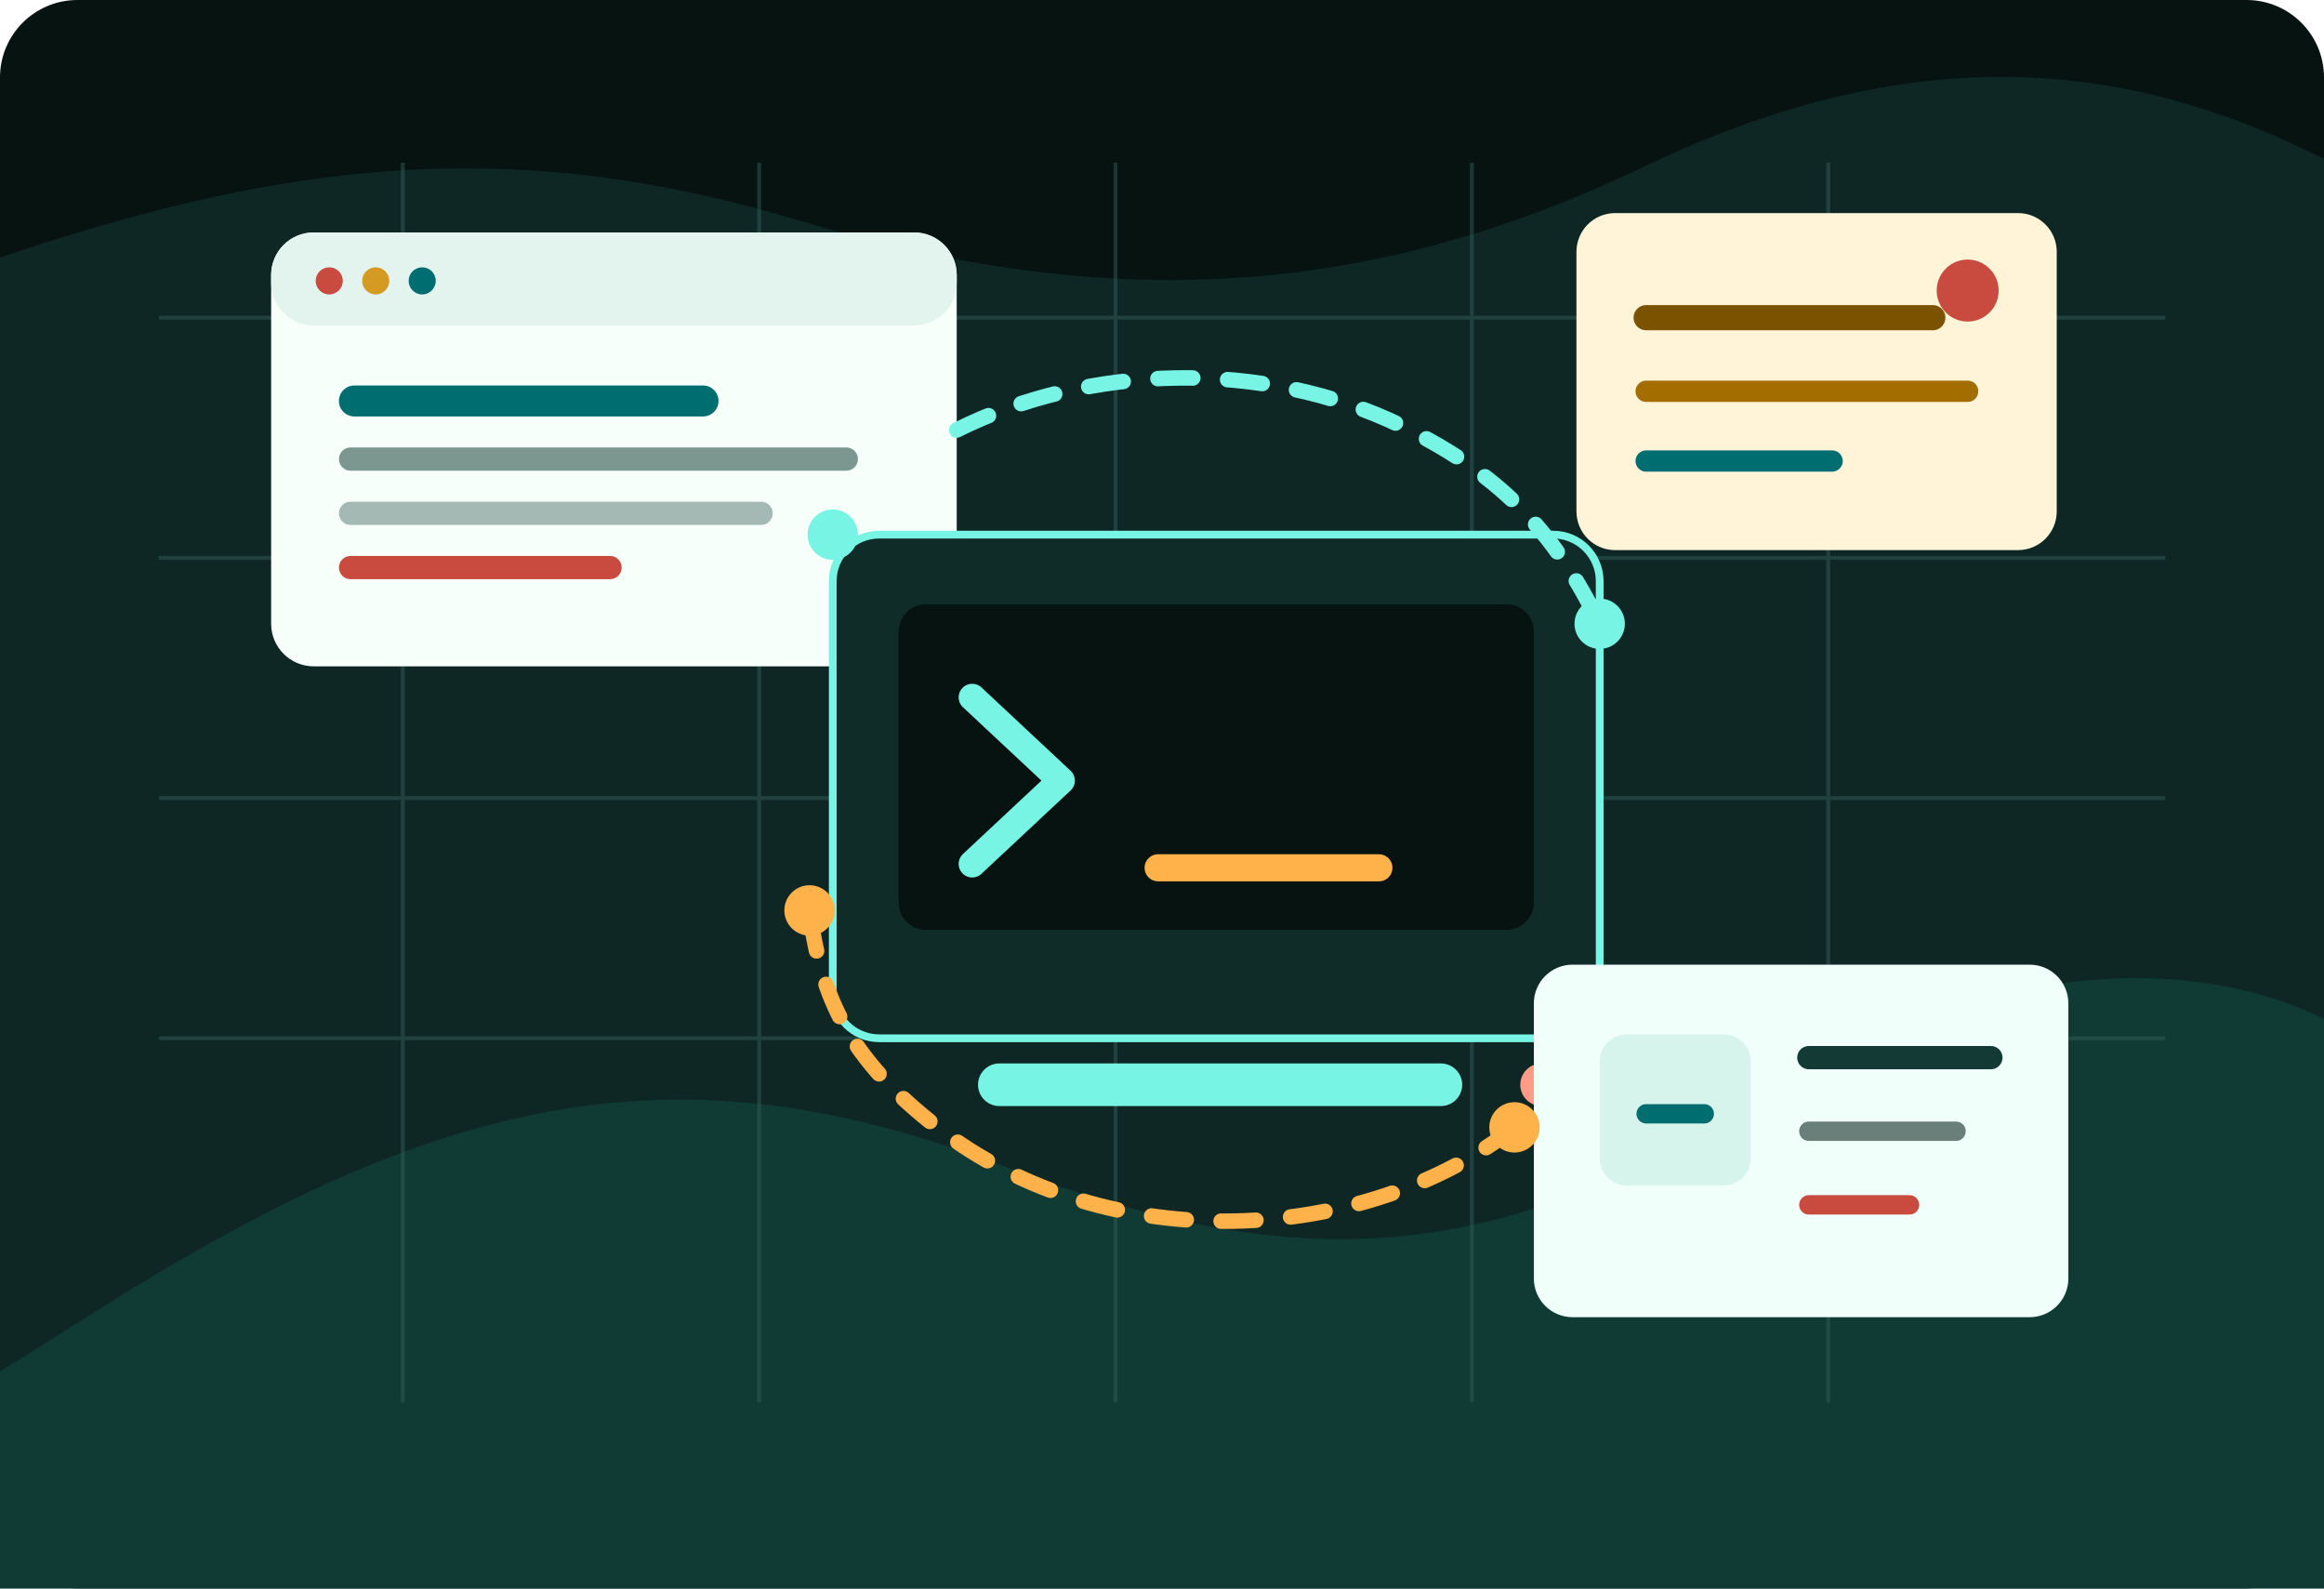
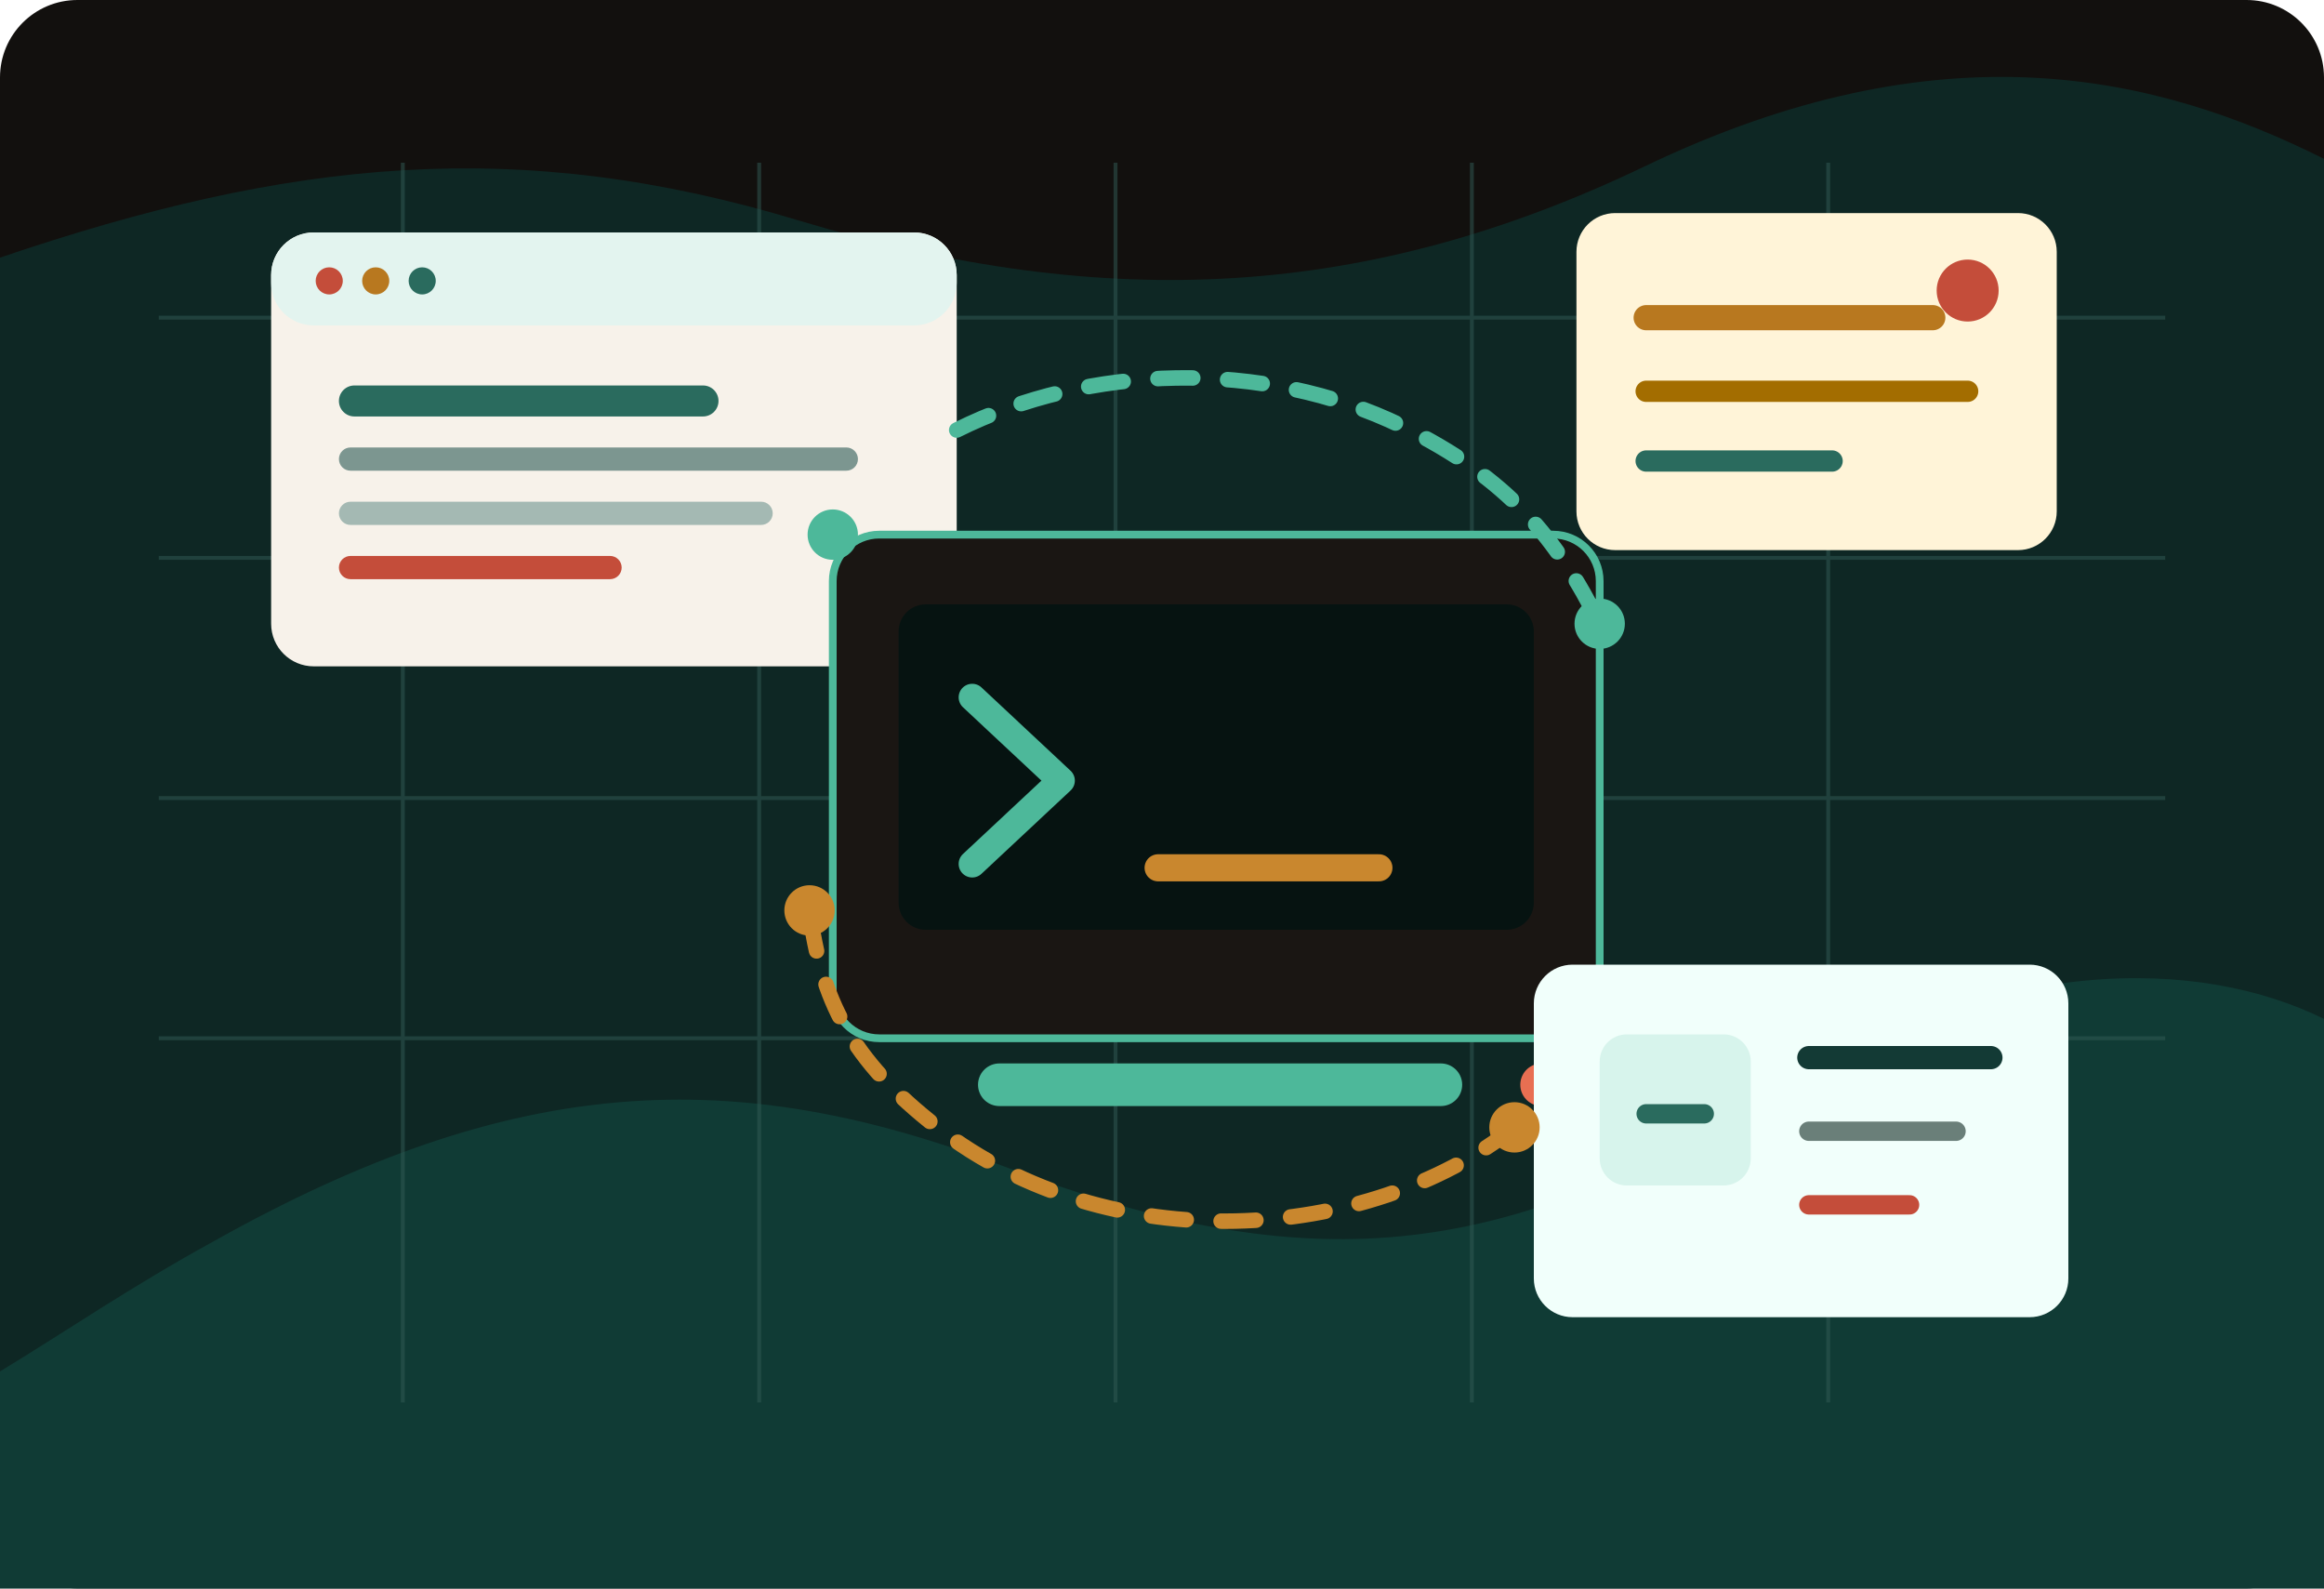
<svg xmlns="http://www.w3.org/2000/svg" width="1200" height="820" viewBox="0 0 1200 820" fill="none">
  <style>
    @keyframes dash {
      to {
        stroke-dashoffset: -120;
      }
    }

    @keyframes floatCard {
      0%,
      100% {
        transform: translateY(0);
      }
      50% {
        transform: translateY(-10px);
      }
    }

    .flow {
      animation: dash 7s linear infinite;
    }

    .float {
      animation: floatCard 6s ease-in-out infinite;
      transform-box: fill-box;
      transform-origin: center;
    }

    @media (prefers-reduced-motion: reduce) {
      .flow,
      .float {
        animation: none;
      }
    }
  </style>
-   <rect width="1200" height="820" rx="40" fill="#071311" />
+   <rect width="1200" height="820" rx="40" fill="#12100E" />
  <path d="M0 133C150 82 268 70 413 114C573 162 707 154 849 86C1003 12 1114 39 1200 82V820H0V133Z" fill="#0E2724" />
  <path d="M110 641C265 554 379 549 518 602C668 659 770 654 906 569C1032 490 1137 495 1200 526V820H0V708C33 688 68 664 110 641Z" fill="#103B35" />
  <g opacity=".5">
    <path d="M82 164H1118" stroke="#315B55" stroke-width="2" />
    <path d="M82 288H1118" stroke="#315B55" stroke-width="2" />
    <path d="M82 412H1118" stroke="#315B55" stroke-width="2" />
    <path d="M82 536H1118" stroke="#315B55" stroke-width="2" />
    <path d="M208 84V724" stroke="#315B55" stroke-width="2" />
    <path d="M392 84V724" stroke="#315B55" stroke-width="2" />
    <path d="M576 84V724" stroke="#315B55" stroke-width="2" />
    <path d="M760 84V724" stroke="#315B55" stroke-width="2" />
    <path d="M944 84V724" stroke="#315B55" stroke-width="2" />
  </g>
  <g class="float">
-     <rect x="140" y="120" width="354" height="224" rx="22" fill="#F7FFFB" />
+     <rect x="140" y="120" width="354" height="224" rx="22" fill="#F7F2EA" />
    <rect x="140" y="120" width="354" height="48" rx="22" fill="#E3F4EF" />
-     <circle cx="170" cy="145" r="7" fill="#C94A3E" />
-     <circle cx="194" cy="145" r="7" fill="#D49A22" />
-     <circle cx="218" cy="145" r="7" fill="#006D70" />
-     <rect x="175" y="199" width="196" height="16" rx="8" fill="#006D70" />
+     <circle cx="170" cy="145" r="7" fill="#C44D3A" />
+     <circle cx="194" cy="145" r="7" fill="#B8781F" />
+     <circle cx="218" cy="145" r="7" fill="#2A6B5E" />
+     <rect x="175" y="199" width="196" height="16" rx="8" fill="#2A6B5E" />
    <rect x="175" y="231" width="268" height="12" rx="6" fill="#7C9690" />
    <rect x="175" y="259" width="224" height="12" rx="6" fill="#A4B9B3" />
-     <rect x="175" y="287" width="146" height="12" rx="6" fill="#C94A3E" />
+     <rect x="175" y="287" width="146" height="12" rx="6" fill="#C44D3A" />
  </g>
  <g>
-     <rect x="430" y="276" width="396" height="260" rx="24" fill="#102C28" stroke="#78F4E4" stroke-width="4" />
+     <rect x="430" y="276" width="396" height="260" rx="24" fill="#1A1613" stroke="#4DB89A" stroke-width="4" />
    <rect x="464" y="312" width="328" height="168" rx="14" fill="#061311" />
-     <path d="M502 360L548 403L502 446" stroke="#78F4E4" stroke-width="14" stroke-linecap="round" stroke-linejoin="round" />
-     <path d="M598 448H712" stroke="#FFB14A" stroke-width="14" stroke-linecap="round" />
-     <path d="M516 560H744" stroke="#78F4E4" stroke-width="22" stroke-linecap="round" />
-     <path d="M796 560H826" stroke="#FF9B86" stroke-width="22" stroke-linecap="round" />
+     <path d="M502 360L548 403L502 446" stroke="#4DB89A" stroke-width="14" stroke-linecap="round" stroke-linejoin="round" />
+     <path d="M598 448H712" stroke="#C9872E" stroke-width="14" stroke-linecap="round" />
+     <path d="M516 560H744" stroke="#4DB89A" stroke-width="22" stroke-linecap="round" />
+     <path d="M796 560H826" stroke="#E86F52" stroke-width="22" stroke-linecap="round" />
  </g>
  <g class="float" style="animation-delay: -1.2s">
    <rect x="814" y="110" width="248" height="174" rx="20" fill="#FFF4D8" />
-     <path d="M850 164H998" stroke="#7B5300" stroke-width="13" stroke-linecap="round" />
+     <path d="M850 164H998" stroke="#B8781F" stroke-width="13" stroke-linecap="round" />
    <path d="M850 202H1016" stroke="#A36D00" stroke-width="11" stroke-linecap="round" />
-     <path d="M850 238H946" stroke="#006D70" stroke-width="11" stroke-linecap="round" />
-     <circle cx="1016" cy="150" r="16" fill="#C94A3E" />
+     <path d="M850 238H946" stroke="#2A6B5E" stroke-width="11" stroke-linecap="round" />
+     <circle cx="1016" cy="150" r="16" fill="#C44D3A" />
  </g>
  <g class="float" style="animation-delay: -2.4s">
    <rect x="792" y="498" width="276" height="182" rx="20" fill="#F1FFFB" />
    <rect x="826" y="534" width="78" height="78" rx="14" fill="#D7F4EC" />
-     <path d="M850 575H880" stroke="#006D70" stroke-width="10" stroke-linecap="round" />
+     <path d="M850 575H880" stroke="#2A6B5E" stroke-width="10" stroke-linecap="round" />
    <path d="M934 546H1028" stroke="#133A35" stroke-width="12" stroke-linecap="round" />
    <path d="M934 584H1010" stroke="#6A7F79" stroke-width="10" stroke-linecap="round" />
-     <path d="M934 622H986" stroke="#C94A3E" stroke-width="10" stroke-linecap="round" />
+     <path d="M934 622H986" stroke="#C44D3A" stroke-width="10" stroke-linecap="round" />
  </g>
-   <path class="flow" d="M494 222C562 188 652 185 724 220C779 247 804 278 826 322" stroke="#78F4E4" stroke-width="8" stroke-linecap="round" stroke-dasharray="18 18" stroke-dashoffset="0" />
-   <path class="flow" d="M782 582C706 642 573 651 484 582C439 547 424 516 418 470" stroke="#FFB14A" stroke-width="8" stroke-linecap="round" stroke-dasharray="18 18" stroke-dashoffset="0" />
-   <circle cx="430" cy="276" r="13" fill="#78F4E4" />
-   <circle cx="826" cy="322" r="13" fill="#78F4E4" />
-   <circle cx="782" cy="582" r="13" fill="#FFB14A" />
-   <circle cx="418" cy="470" r="13" fill="#FFB14A" />
+   <path class="flow" d="M494 222C562 188 652 185 724 220C779 247 804 278 826 322" stroke="#4DB89A" stroke-width="8" stroke-linecap="round" stroke-dasharray="18 18" stroke-dashoffset="0" />
+   <path class="flow" d="M782 582C706 642 573 651 484 582C439 547 424 516 418 470" stroke="#C9872E" stroke-width="8" stroke-linecap="round" stroke-dasharray="18 18" stroke-dashoffset="0" />
+   <circle cx="430" cy="276" r="13" fill="#4DB89A" />
+   <circle cx="826" cy="322" r="13" fill="#4DB89A" />
+   <circle cx="782" cy="582" r="13" fill="#C9872E" />
+   <circle cx="418" cy="470" r="13" fill="#C9872E" />
</svg>
